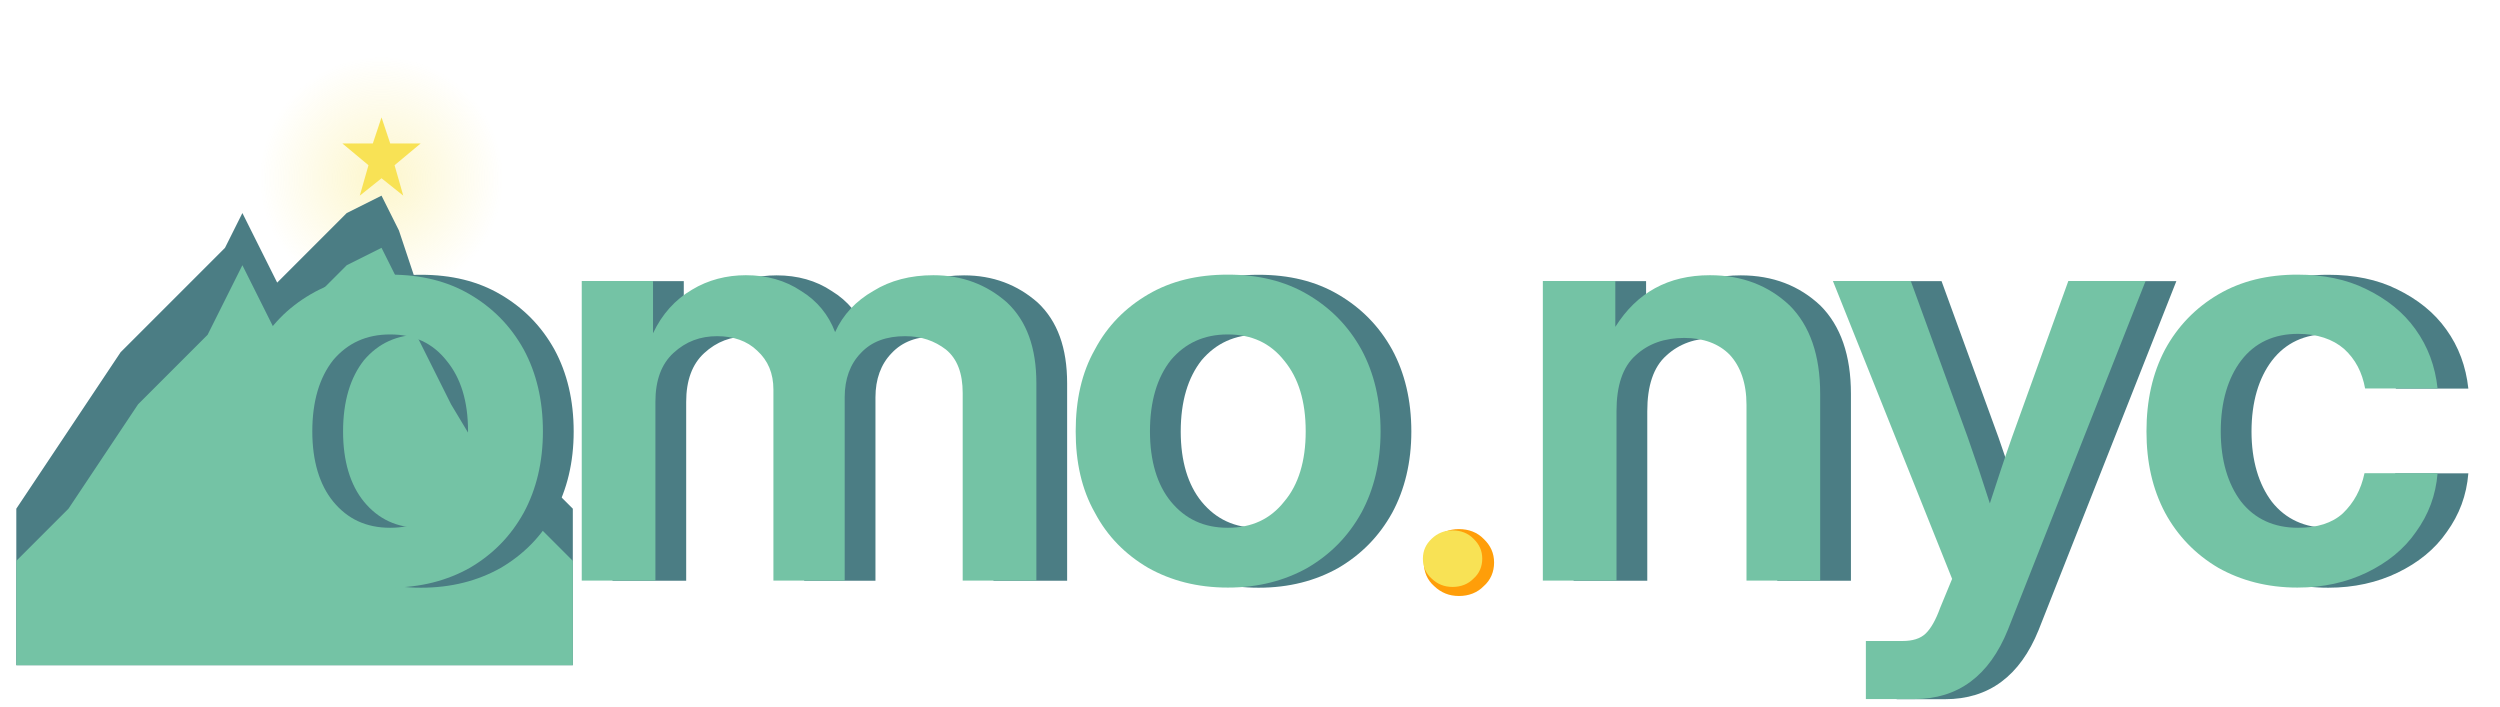
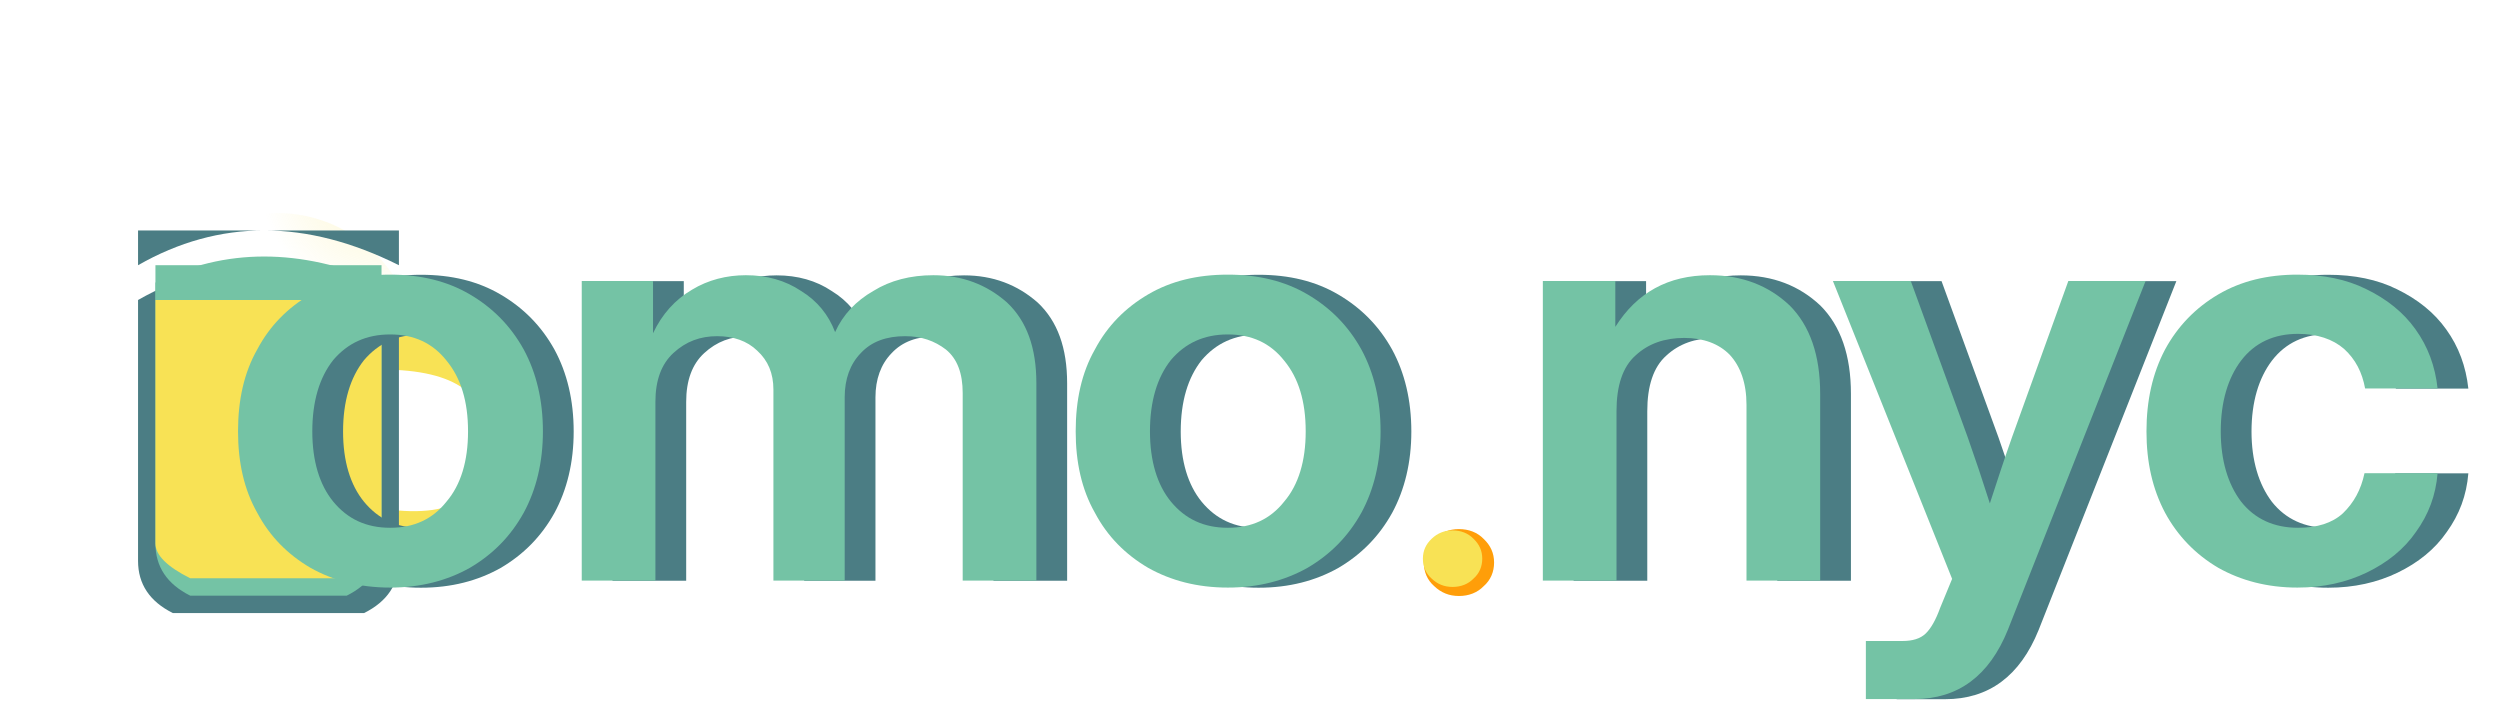
<svg xmlns="http://www.w3.org/2000/svg" width="100%" height="100%" viewBox="0 0 460 130" version="1.1" xml:space="preserve" style="fill-rule:evenodd;clip-rule:evenodd;stroke-linejoin:round;stroke-miterlimit:2;">
  <defs>
    <radialGradient id="glow" cx="42" cy="8" r="14" gradientUnits="userSpaceOnUse">
      <stop offset="0%" stop-color="rgb(248,226,85)" stop-opacity="0.3" />
      <stop offset="100%" stop-color="rgb(248,226,85)" stop-opacity="0" />
    </radialGradient>
  </defs>
  <g transform="matrix(1.6,0,0,1.6,3,20)">
-     <circle cx="42" cy="8" r="14" fill="url(#glow)" />
-     <path d="M0,64 L0,46 L4,40 L8,34 L12,28 L16,24 L20,20 L24,16 L26,12 L28,16 L30,20 L34,16 L38,12 L42,10 L44,14 L46,20 L50,28 L56,38 L64,46 L64,64 Z" fill="rgb(75,125,132)" fill-rule="nonzero" />
-     <path d="M0,64 L0,52 L6,46 L10,40 L14,34 L18,30 L22,26 L24,22 L26,18 L28,22 L30,26 L34,22 L38,18 L42,16 L44,20 L46,26 L50,34 L56,44 L64,52 L64,64 Z" fill="rgb(116,195,165)" fill-rule="nonzero" />
-     <polygon points="42,1 43,4 46.5,4 43.5,6.5 44.5,10 42,8 39.5,10 40.5,6.5 37.5,4 41,4" fill="rgb(248,226,85)" fill-rule="nonzero" />
+     <circle cx="30" cy="28" r="16" fill="url(#glow)" />
+     <path d="M42,28 Q56,28 56,38 Q56,50 42,48" fill="none" stroke="rgb(248,226,85)" stroke-width="4" stroke-linecap="round" />
+     <path d="M14,14 L14,52 Q14,56 18,58 L40,58 Q44,56 44,52 L44,14 Z M14,18 Q28,10 44,18 L44,22 Q28,14 14,22 Z" fill="rgb(75,125,132)" fill-rule="nonzero" />
+     <path d="M16,18 L16,50 Q16,54 20,56 L38,56 Q42,54 42,50 L42,18 Z" fill="rgb(116,195,165)" fill-rule="nonzero" />
+     <path d="M16,22 L16,50 Q16,52 20,54 L38,54 Q42,52 42,50 L42,22 Z" fill="rgb(248,226,85)" fill-rule="nonzero" />
+     <path d="M16,20 Q28,14 42,20 L42,22 Q28,16 16,22 Z" fill="rgb(116,195,165)" fill-rule="nonzero" />
  </g>
  <g transform="matrix(0.0736961,0,0,0.0714348,-121.976,46.5174)">
    <g transform="matrix(1495.5,0,0,1495.5,2279.88,844.701)">
      <path d="M0.285,0.012C0.234,0.012 0.19,0 0.152,-0.022C0.114,-0.045 0.084,-0.076 0.063,-0.117C0.041,-0.157 0.031,-0.204 0.031,-0.257C0.031,-0.311 0.041,-0.358 0.063,-0.398C0.084,-0.439 0.114,-0.47 0.152,-0.493C0.19,-0.516 0.234,-0.527 0.285,-0.527C0.336,-0.527 0.38,-0.516 0.418,-0.493C0.456,-0.47 0.486,-0.439 0.508,-0.398C0.529,-0.358 0.54,-0.311 0.54,-0.257C0.54,-0.204 0.529,-0.157 0.508,-0.117C0.486,-0.076 0.456,-0.045 0.418,-0.022C0.38,0 0.336,0.012 0.285,0.012ZM0.285,-0.091C0.325,-0.091 0.356,-0.106 0.379,-0.136C0.403,-0.165 0.415,-0.206 0.415,-0.257C0.415,-0.309 0.403,-0.349 0.379,-0.379C0.356,-0.409 0.325,-0.424 0.285,-0.424C0.245,-0.424 0.214,-0.409 0.19,-0.38C0.167,-0.35 0.155,-0.309 0.155,-0.257C0.155,-0.206 0.167,-0.165 0.19,-0.136C0.214,-0.106 0.245,-0.091 0.285,-0.091Z" style="fill:rgb(75,125,132);fill-rule:nonzero;" />
    </g>
    <g transform="matrix(1495.5,0,0,1495.5,3102.14,844.701)">
      <path d="M0.055,-0L0.055,-0.516L0.174,-0.516L0.174,-0.426C0.189,-0.459 0.211,-0.484 0.239,-0.501C0.266,-0.518 0.297,-0.526 0.329,-0.526C0.364,-0.526 0.395,-0.517 0.421,-0.499C0.448,-0.482 0.467,-0.458 0.478,-0.428C0.491,-0.458 0.513,-0.482 0.542,-0.499C0.57,-0.517 0.604,-0.526 0.642,-0.526C0.69,-0.526 0.731,-0.51 0.765,-0.479C0.798,-0.447 0.814,-0.401 0.814,-0.34L0.814,-0L0.691,-0L0.691,-0.323C0.691,-0.357 0.682,-0.382 0.663,-0.398C0.644,-0.413 0.622,-0.421 0.595,-0.421C0.564,-0.421 0.539,-0.412 0.521,-0.392C0.503,-0.373 0.494,-0.347 0.494,-0.316L0.494,-0L0.375,-0L0.375,-0.329C0.375,-0.357 0.366,-0.379 0.348,-0.396C0.331,-0.413 0.308,-0.421 0.281,-0.421C0.253,-0.421 0.229,-0.412 0.208,-0.392C0.188,-0.373 0.178,-0.345 0.178,-0.308L0.178,-0L0.055,-0Z" style="fill:rgb(75,125,132);fill-rule:nonzero;" />
    </g>
    <g transform="matrix(1495.5,0,0,1495.5,4371.3,844.701)">
      <path d="M0.285,0.012C0.234,0.012 0.19,0 0.152,-0.022C0.114,-0.045 0.084,-0.076 0.063,-0.117C0.041,-0.157 0.031,-0.204 0.031,-0.257C0.031,-0.311 0.041,-0.358 0.063,-0.398C0.084,-0.439 0.114,-0.47 0.152,-0.493C0.19,-0.516 0.234,-0.527 0.285,-0.527C0.336,-0.527 0.38,-0.516 0.418,-0.493C0.456,-0.47 0.486,-0.439 0.508,-0.398C0.529,-0.358 0.54,-0.311 0.54,-0.257C0.54,-0.204 0.529,-0.157 0.508,-0.117C0.486,-0.076 0.456,-0.045 0.418,-0.022C0.38,0 0.336,0.012 0.285,0.012ZM0.285,-0.091C0.325,-0.091 0.356,-0.106 0.379,-0.136C0.403,-0.165 0.415,-0.206 0.415,-0.257C0.415,-0.309 0.403,-0.349 0.379,-0.379C0.356,-0.409 0.325,-0.424 0.285,-0.424C0.245,-0.424 0.214,-0.409 0.19,-0.38C0.167,-0.35 0.155,-0.309 0.155,-0.257C0.155,-0.206 0.167,-0.165 0.19,-0.136C0.214,-0.106 0.245,-0.091 0.285,-0.091Z" style="fill:rgb(75,125,132);fill-rule:nonzero;" />
    </g>
    <g transform="matrix(1495.5,0,0,1495.5,5501.75,844.701)">
      <path d="M0.178,-0.292L0.178,-0L0.055,-0L0.055,-0.516L0.176,-0.516L0.176,-0.437C0.212,-0.496 0.264,-0.526 0.334,-0.526C0.388,-0.526 0.432,-0.508 0.467,-0.474C0.501,-0.439 0.518,-0.388 0.518,-0.322L0.518,-0L0.395,-0L0.395,-0.303C0.395,-0.34 0.385,-0.369 0.367,-0.389C0.349,-0.408 0.323,-0.418 0.291,-0.418C0.258,-0.418 0.231,-0.408 0.21,-0.388C0.188,-0.368 0.178,-0.335 0.178,-0.292Z" style="fill:rgb(75,125,132);fill-rule:nonzero;" />
    </g>
    <g transform="matrix(1495.5,0,0,1495.5,6294.8,844.701)">
      <path d="M0.064,0.204L0.064,0.104L0.125,0.104C0.142,0.104 0.155,0.1 0.164,0.091C0.173,0.082 0.181,0.067 0.188,0.047L0.208,-0.003L0.009,-0.516L0.139,-0.516L0.234,-0.247C0.24,-0.228 0.247,-0.209 0.253,-0.19C0.259,-0.171 0.265,-0.152 0.271,-0.133C0.283,-0.171 0.295,-0.209 0.308,-0.247L0.402,-0.516L0.531,-0.516L0.301,0.085C0.27,0.164 0.218,0.204 0.145,0.204L0.064,0.204Z" style="fill:rgb(75,125,132);fill-rule:nonzero;" />
    </g>
    <g transform="matrix(1495.5,0,0,1495.5,7044.77,844.701)">
      <path d="M0.283,0.012C0.233,0.012 0.189,0 0.151,-0.022C0.113,-0.045 0.083,-0.077 0.062,-0.117C0.041,-0.158 0.031,-0.204 0.031,-0.257C0.031,-0.31 0.041,-0.357 0.062,-0.398C0.083,-0.438 0.113,-0.47 0.151,-0.493C0.189,-0.516 0.233,-0.527 0.283,-0.527C0.326,-0.527 0.365,-0.519 0.398,-0.502C0.432,-0.485 0.46,-0.462 0.48,-0.433C0.501,-0.403 0.513,-0.369 0.517,-0.331L0.396,-0.331C0.391,-0.359 0.38,-0.381 0.361,-0.399C0.342,-0.416 0.316,-0.425 0.284,-0.425C0.244,-0.425 0.212,-0.41 0.189,-0.379C0.167,-0.349 0.155,-0.308 0.155,-0.257C0.155,-0.207 0.167,-0.166 0.189,-0.136C0.212,-0.106 0.244,-0.091 0.284,-0.091C0.316,-0.091 0.341,-0.099 0.359,-0.116C0.377,-0.134 0.389,-0.156 0.395,-0.185L0.517,-0.185C0.514,-0.147 0.502,-0.114 0.481,-0.084C0.461,-0.054 0.433,-0.031 0.399,-0.014C0.365,0.003 0.326,0.012 0.283,0.012Z" style="fill:rgb(75,125,132);fill-rule:nonzero;" />
    </g>
  </g>
  <g transform="matrix(0.0736961,0,0,0.0714348,-127.637,46.4918)">
    <g transform="matrix(1495.5,0,0,1495.5,2279.88,844.701)">
      <path d="M0.285,0.012C0.234,0.012 0.19,0 0.152,-0.022C0.114,-0.045 0.084,-0.076 0.063,-0.117C0.041,-0.157 0.031,-0.204 0.031,-0.257C0.031,-0.311 0.041,-0.358 0.063,-0.398C0.084,-0.439 0.114,-0.47 0.152,-0.493C0.19,-0.516 0.234,-0.527 0.285,-0.527C0.336,-0.527 0.38,-0.516 0.418,-0.493C0.456,-0.47 0.486,-0.439 0.508,-0.398C0.529,-0.358 0.54,-0.311 0.54,-0.257C0.54,-0.204 0.529,-0.157 0.508,-0.117C0.486,-0.076 0.456,-0.045 0.418,-0.022C0.38,0 0.336,0.012 0.285,0.012ZM0.285,-0.091C0.325,-0.091 0.356,-0.106 0.379,-0.136C0.403,-0.165 0.415,-0.206 0.415,-0.257C0.415,-0.309 0.403,-0.349 0.379,-0.379C0.356,-0.409 0.325,-0.424 0.285,-0.424C0.245,-0.424 0.214,-0.409 0.19,-0.38C0.167,-0.35 0.155,-0.309 0.155,-0.257C0.155,-0.206 0.167,-0.165 0.19,-0.136C0.214,-0.106 0.245,-0.091 0.285,-0.091Z" style="fill:rgb(116,195,165);fill-rule:nonzero;" />
    </g>
    <g transform="matrix(1495.5,0,0,1495.5,3102.14,844.701)">
      <path d="M0.055,-0L0.055,-0.516L0.174,-0.516L0.174,-0.426C0.189,-0.459 0.211,-0.484 0.239,-0.501C0.266,-0.518 0.297,-0.526 0.329,-0.526C0.364,-0.526 0.395,-0.517 0.421,-0.499C0.448,-0.482 0.467,-0.458 0.478,-0.428C0.491,-0.458 0.513,-0.482 0.542,-0.499C0.57,-0.517 0.604,-0.526 0.642,-0.526C0.69,-0.526 0.731,-0.51 0.765,-0.479C0.798,-0.447 0.814,-0.401 0.814,-0.34L0.814,-0L0.691,-0L0.691,-0.323C0.691,-0.357 0.682,-0.382 0.663,-0.398C0.644,-0.413 0.622,-0.421 0.595,-0.421C0.564,-0.421 0.539,-0.412 0.521,-0.392C0.503,-0.373 0.494,-0.347 0.494,-0.316L0.494,-0L0.375,-0L0.375,-0.329C0.375,-0.357 0.366,-0.379 0.348,-0.396C0.331,-0.413 0.308,-0.421 0.281,-0.421C0.253,-0.421 0.229,-0.412 0.208,-0.392C0.188,-0.373 0.178,-0.345 0.178,-0.308L0.178,-0L0.055,-0Z" style="fill:rgb(116,195,165);fill-rule:nonzero;" />
    </g>
    <g transform="matrix(1495.5,0,0,1495.5,4371.3,844.701)">
      <path d="M0.285,0.012C0.234,0.012 0.19,0 0.152,-0.022C0.114,-0.045 0.084,-0.076 0.063,-0.117C0.041,-0.157 0.031,-0.204 0.031,-0.257C0.031,-0.311 0.041,-0.358 0.063,-0.398C0.084,-0.439 0.114,-0.47 0.152,-0.493C0.19,-0.516 0.234,-0.527 0.285,-0.527C0.336,-0.527 0.38,-0.516 0.418,-0.493C0.456,-0.47 0.486,-0.439 0.508,-0.398C0.529,-0.358 0.54,-0.311 0.54,-0.257C0.54,-0.204 0.529,-0.157 0.508,-0.117C0.486,-0.076 0.456,-0.045 0.418,-0.022C0.38,0 0.336,0.012 0.285,0.012ZM0.285,-0.091C0.325,-0.091 0.356,-0.106 0.379,-0.136C0.403,-0.165 0.415,-0.206 0.415,-0.257C0.415,-0.309 0.403,-0.349 0.379,-0.379C0.356,-0.409 0.325,-0.424 0.285,-0.424C0.245,-0.424 0.214,-0.409 0.19,-0.38C0.167,-0.35 0.155,-0.309 0.155,-0.257C0.155,-0.206 0.167,-0.165 0.19,-0.136C0.214,-0.106 0.245,-0.091 0.285,-0.091Z" style="fill:rgb(116,195,165);fill-rule:nonzero;" />
    </g>
    <g transform="matrix(1495.5,0,0,1495.5,5501.75,844.701)">
      <path d="M0.178,-0.292L0.178,-0L0.055,-0L0.055,-0.516L0.176,-0.516L0.176,-0.437C0.212,-0.496 0.264,-0.526 0.334,-0.526C0.388,-0.526 0.432,-0.508 0.467,-0.474C0.501,-0.439 0.518,-0.388 0.518,-0.322L0.518,-0L0.395,-0L0.395,-0.303C0.395,-0.34 0.385,-0.369 0.367,-0.389C0.349,-0.408 0.323,-0.418 0.291,-0.418C0.258,-0.418 0.231,-0.408 0.21,-0.388C0.188,-0.368 0.178,-0.335 0.178,-0.292Z" style="fill:rgb(116,195,165);fill-rule:nonzero;" />
    </g>
    <g transform="matrix(1495.5,0,0,1495.5,6294.8,844.701)">
      <path d="M0.064,0.204L0.064,0.104L0.125,0.104C0.142,0.104 0.155,0.1 0.164,0.091C0.173,0.082 0.181,0.067 0.188,0.047L0.208,-0.003L0.009,-0.516L0.139,-0.516L0.234,-0.247C0.24,-0.228 0.247,-0.209 0.253,-0.19C0.259,-0.171 0.265,-0.152 0.271,-0.133C0.283,-0.171 0.295,-0.209 0.308,-0.247L0.402,-0.516L0.531,-0.516L0.301,0.085C0.27,0.164 0.218,0.204 0.145,0.204L0.064,0.204Z" style="fill:rgb(116,195,165);fill-rule:nonzero;" />
    </g>
    <g transform="matrix(1495.5,0,0,1495.5,7044.77,844.701)">
      <path d="M0.283,0.012C0.233,0.012 0.189,0 0.151,-0.022C0.113,-0.045 0.083,-0.077 0.062,-0.117C0.041,-0.158 0.031,-0.204 0.031,-0.257C0.031,-0.31 0.041,-0.357 0.062,-0.398C0.083,-0.438 0.113,-0.47 0.151,-0.493C0.189,-0.516 0.233,-0.527 0.283,-0.527C0.326,-0.527 0.365,-0.519 0.398,-0.502C0.432,-0.485 0.46,-0.462 0.48,-0.433C0.501,-0.403 0.513,-0.369 0.517,-0.331L0.396,-0.331C0.391,-0.359 0.38,-0.381 0.361,-0.399C0.342,-0.416 0.316,-0.425 0.284,-0.425C0.244,-0.425 0.212,-0.41 0.189,-0.379C0.167,-0.349 0.155,-0.308 0.155,-0.257C0.155,-0.207 0.167,-0.166 0.189,-0.136C0.212,-0.106 0.244,-0.091 0.284,-0.091C0.316,-0.091 0.341,-0.099 0.359,-0.116C0.377,-0.134 0.389,-0.156 0.395,-0.185L0.517,-0.185C0.514,-0.147 0.502,-0.114 0.481,-0.084C0.461,-0.054 0.433,-0.031 0.399,-0.014C0.365,0.003 0.326,0.012 0.283,0.012Z" style="fill:rgb(116,195,165);fill-rule:nonzero;" />
    </g>
  </g>
  <g transform="matrix(0.0662247,0,0,0.063074,126.218,55.5779)">
    <g transform="matrix(1600,0,0,1600,1971.69,844.701)">
      <path d="M0.11,0.008C0.093,0.008 0.079,0.002 0.067,-0.01C0.055,-0.021 0.049,-0.036 0.049,-0.053C0.049,-0.07 0.055,-0.084 0.067,-0.096C0.079,-0.108 0.093,-0.114 0.11,-0.114C0.127,-0.114 0.142,-0.108 0.153,-0.096C0.165,-0.084 0.171,-0.07 0.171,-0.053C0.171,-0.036 0.165,-0.021 0.153,-0.01C0.142,0.002 0.127,0.008 0.11,0.008Z" style="fill:rgb(255,158,9);fill-rule:nonzero;" />
    </g>
  </g>
  <g transform="matrix(0.0559496,0,0,0.0532878,147.111,62.302)">
    <g transform="matrix(1600,0,0,1600,1971.69,844.701)">
      <path d="M0.11,0.008C0.093,0.008 0.079,0.002 0.067,-0.01C0.055,-0.021 0.049,-0.036 0.049,-0.053C0.049,-0.07 0.055,-0.084 0.067,-0.096C0.079,-0.108 0.093,-0.114 0.11,-0.114C0.127,-0.114 0.142,-0.108 0.153,-0.096C0.165,-0.084 0.171,-0.07 0.171,-0.053C0.171,-0.036 0.165,-0.021 0.153,-0.01C0.142,0.002 0.127,0.008 0.11,0.008Z" style="fill:rgb(248,226,85);fill-rule:nonzero;" />
    </g>
  </g>
</svg>
